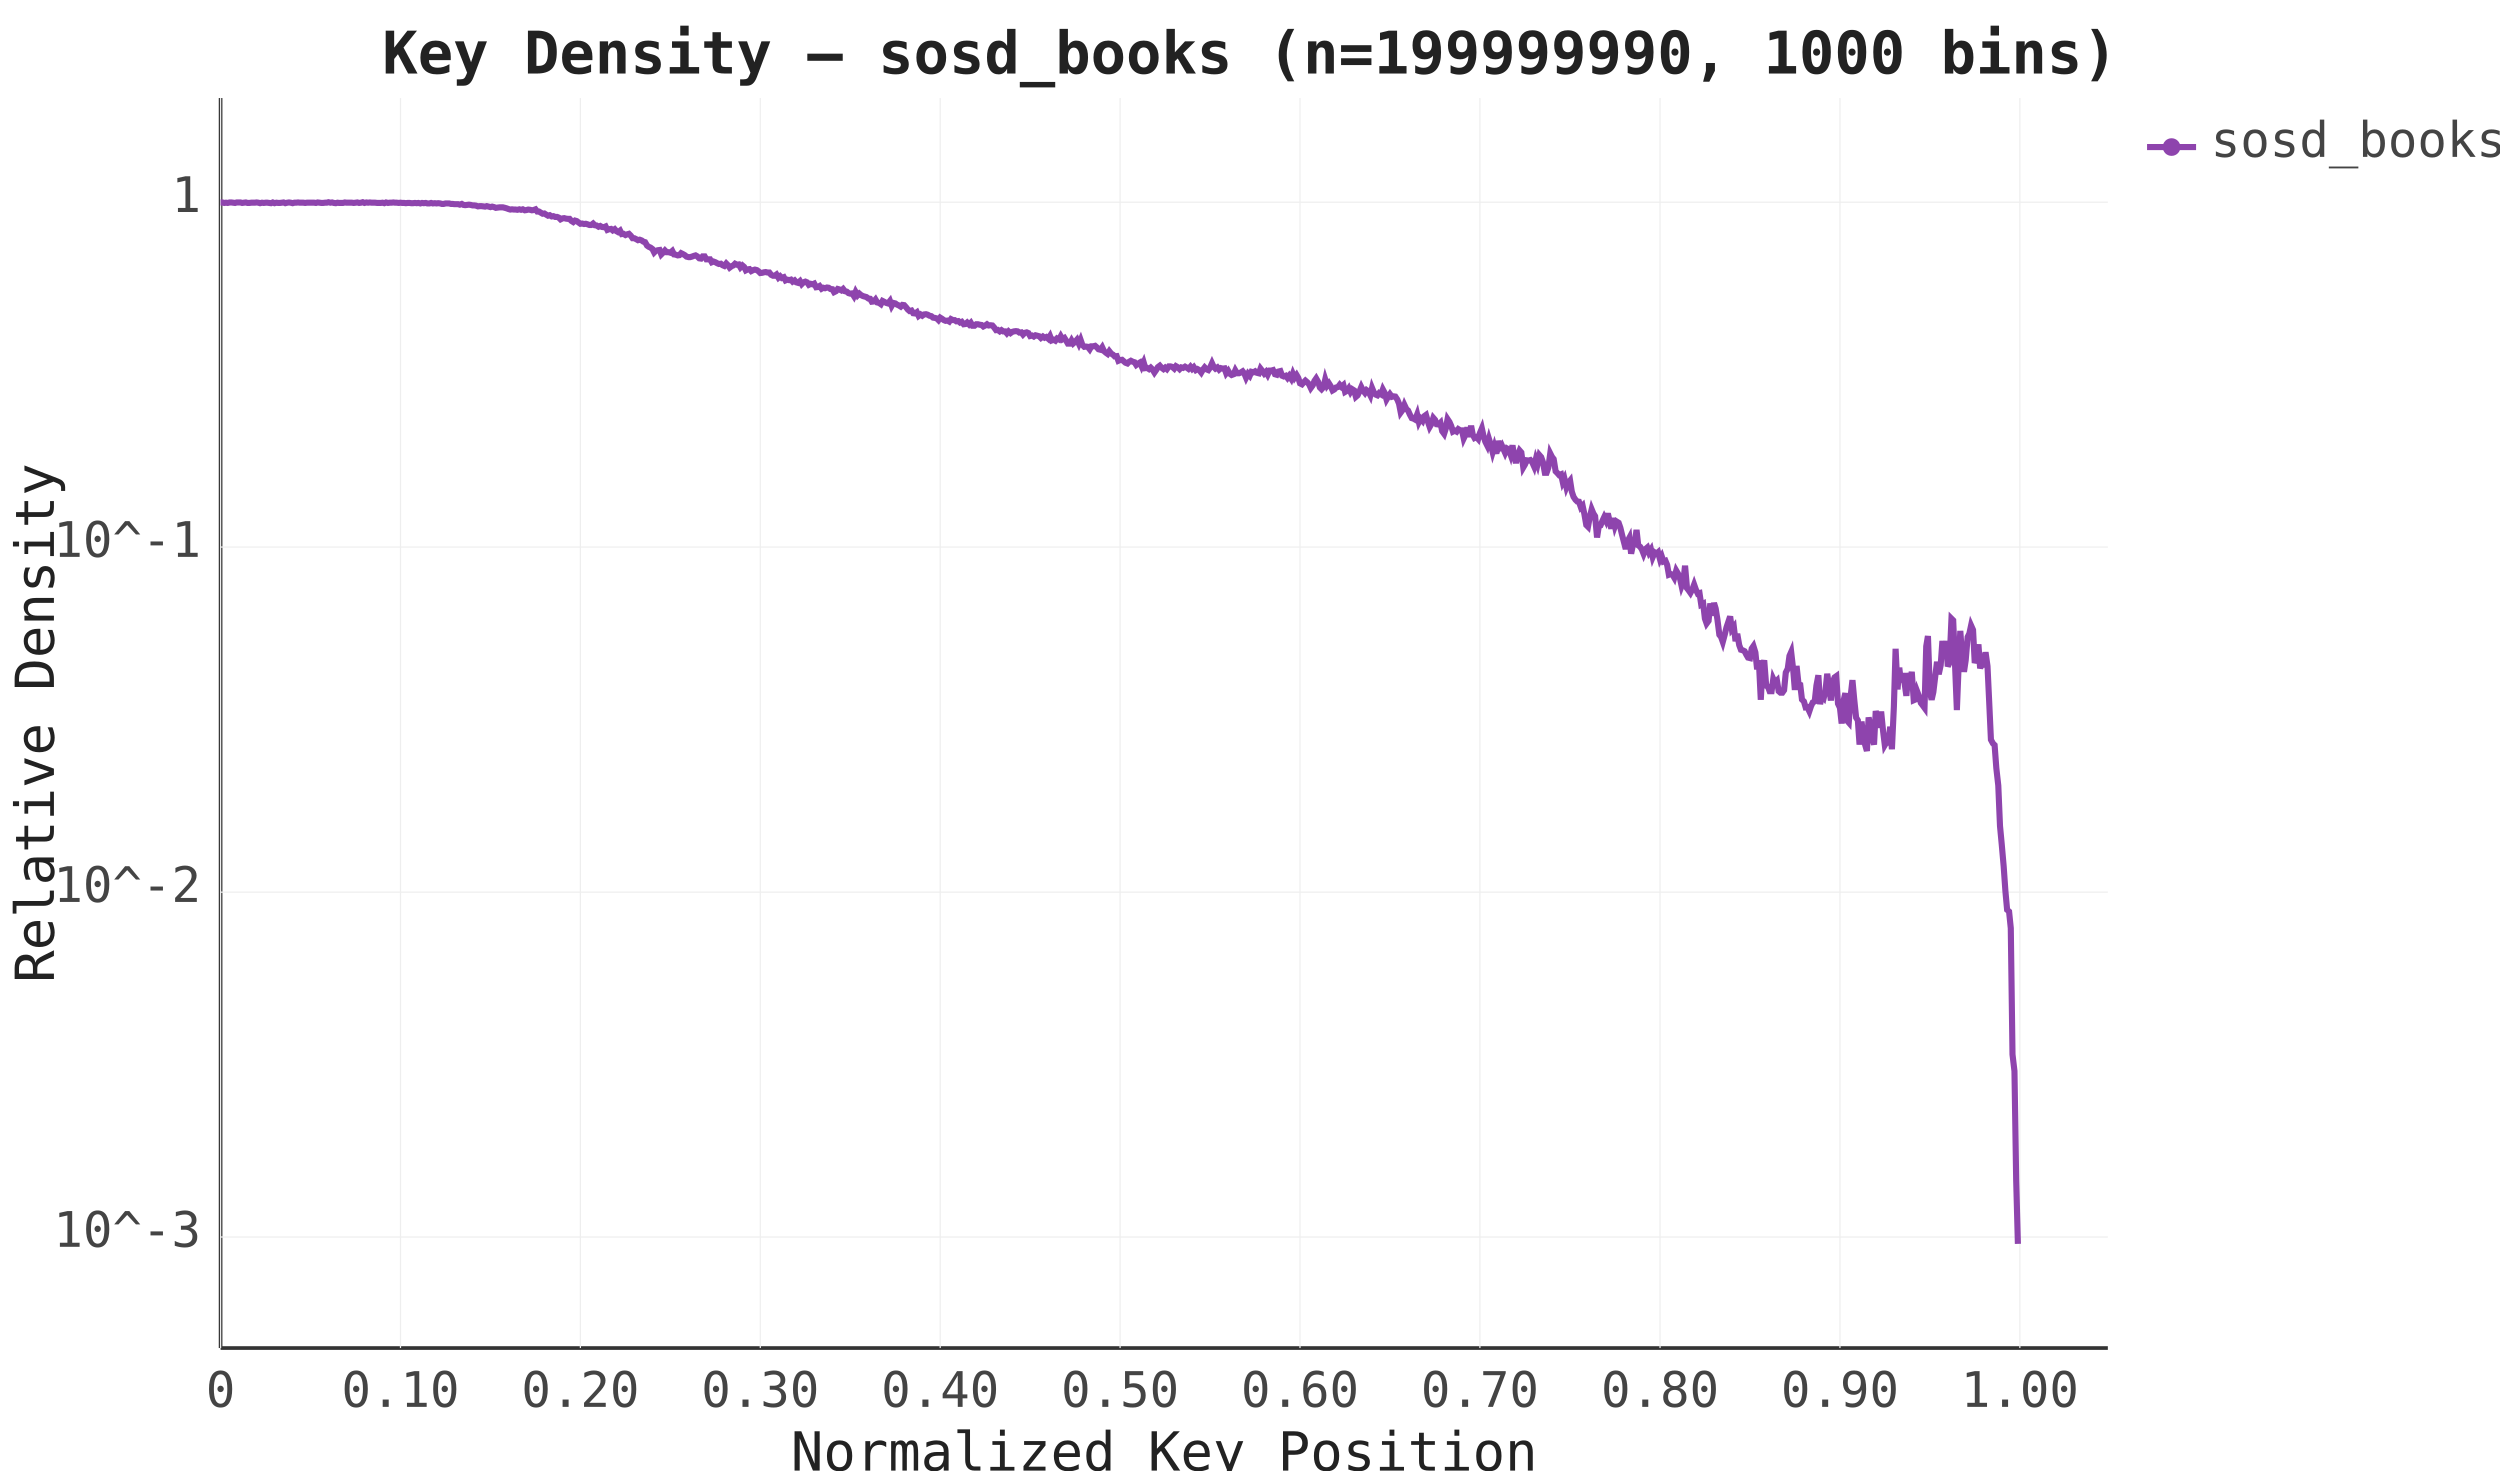
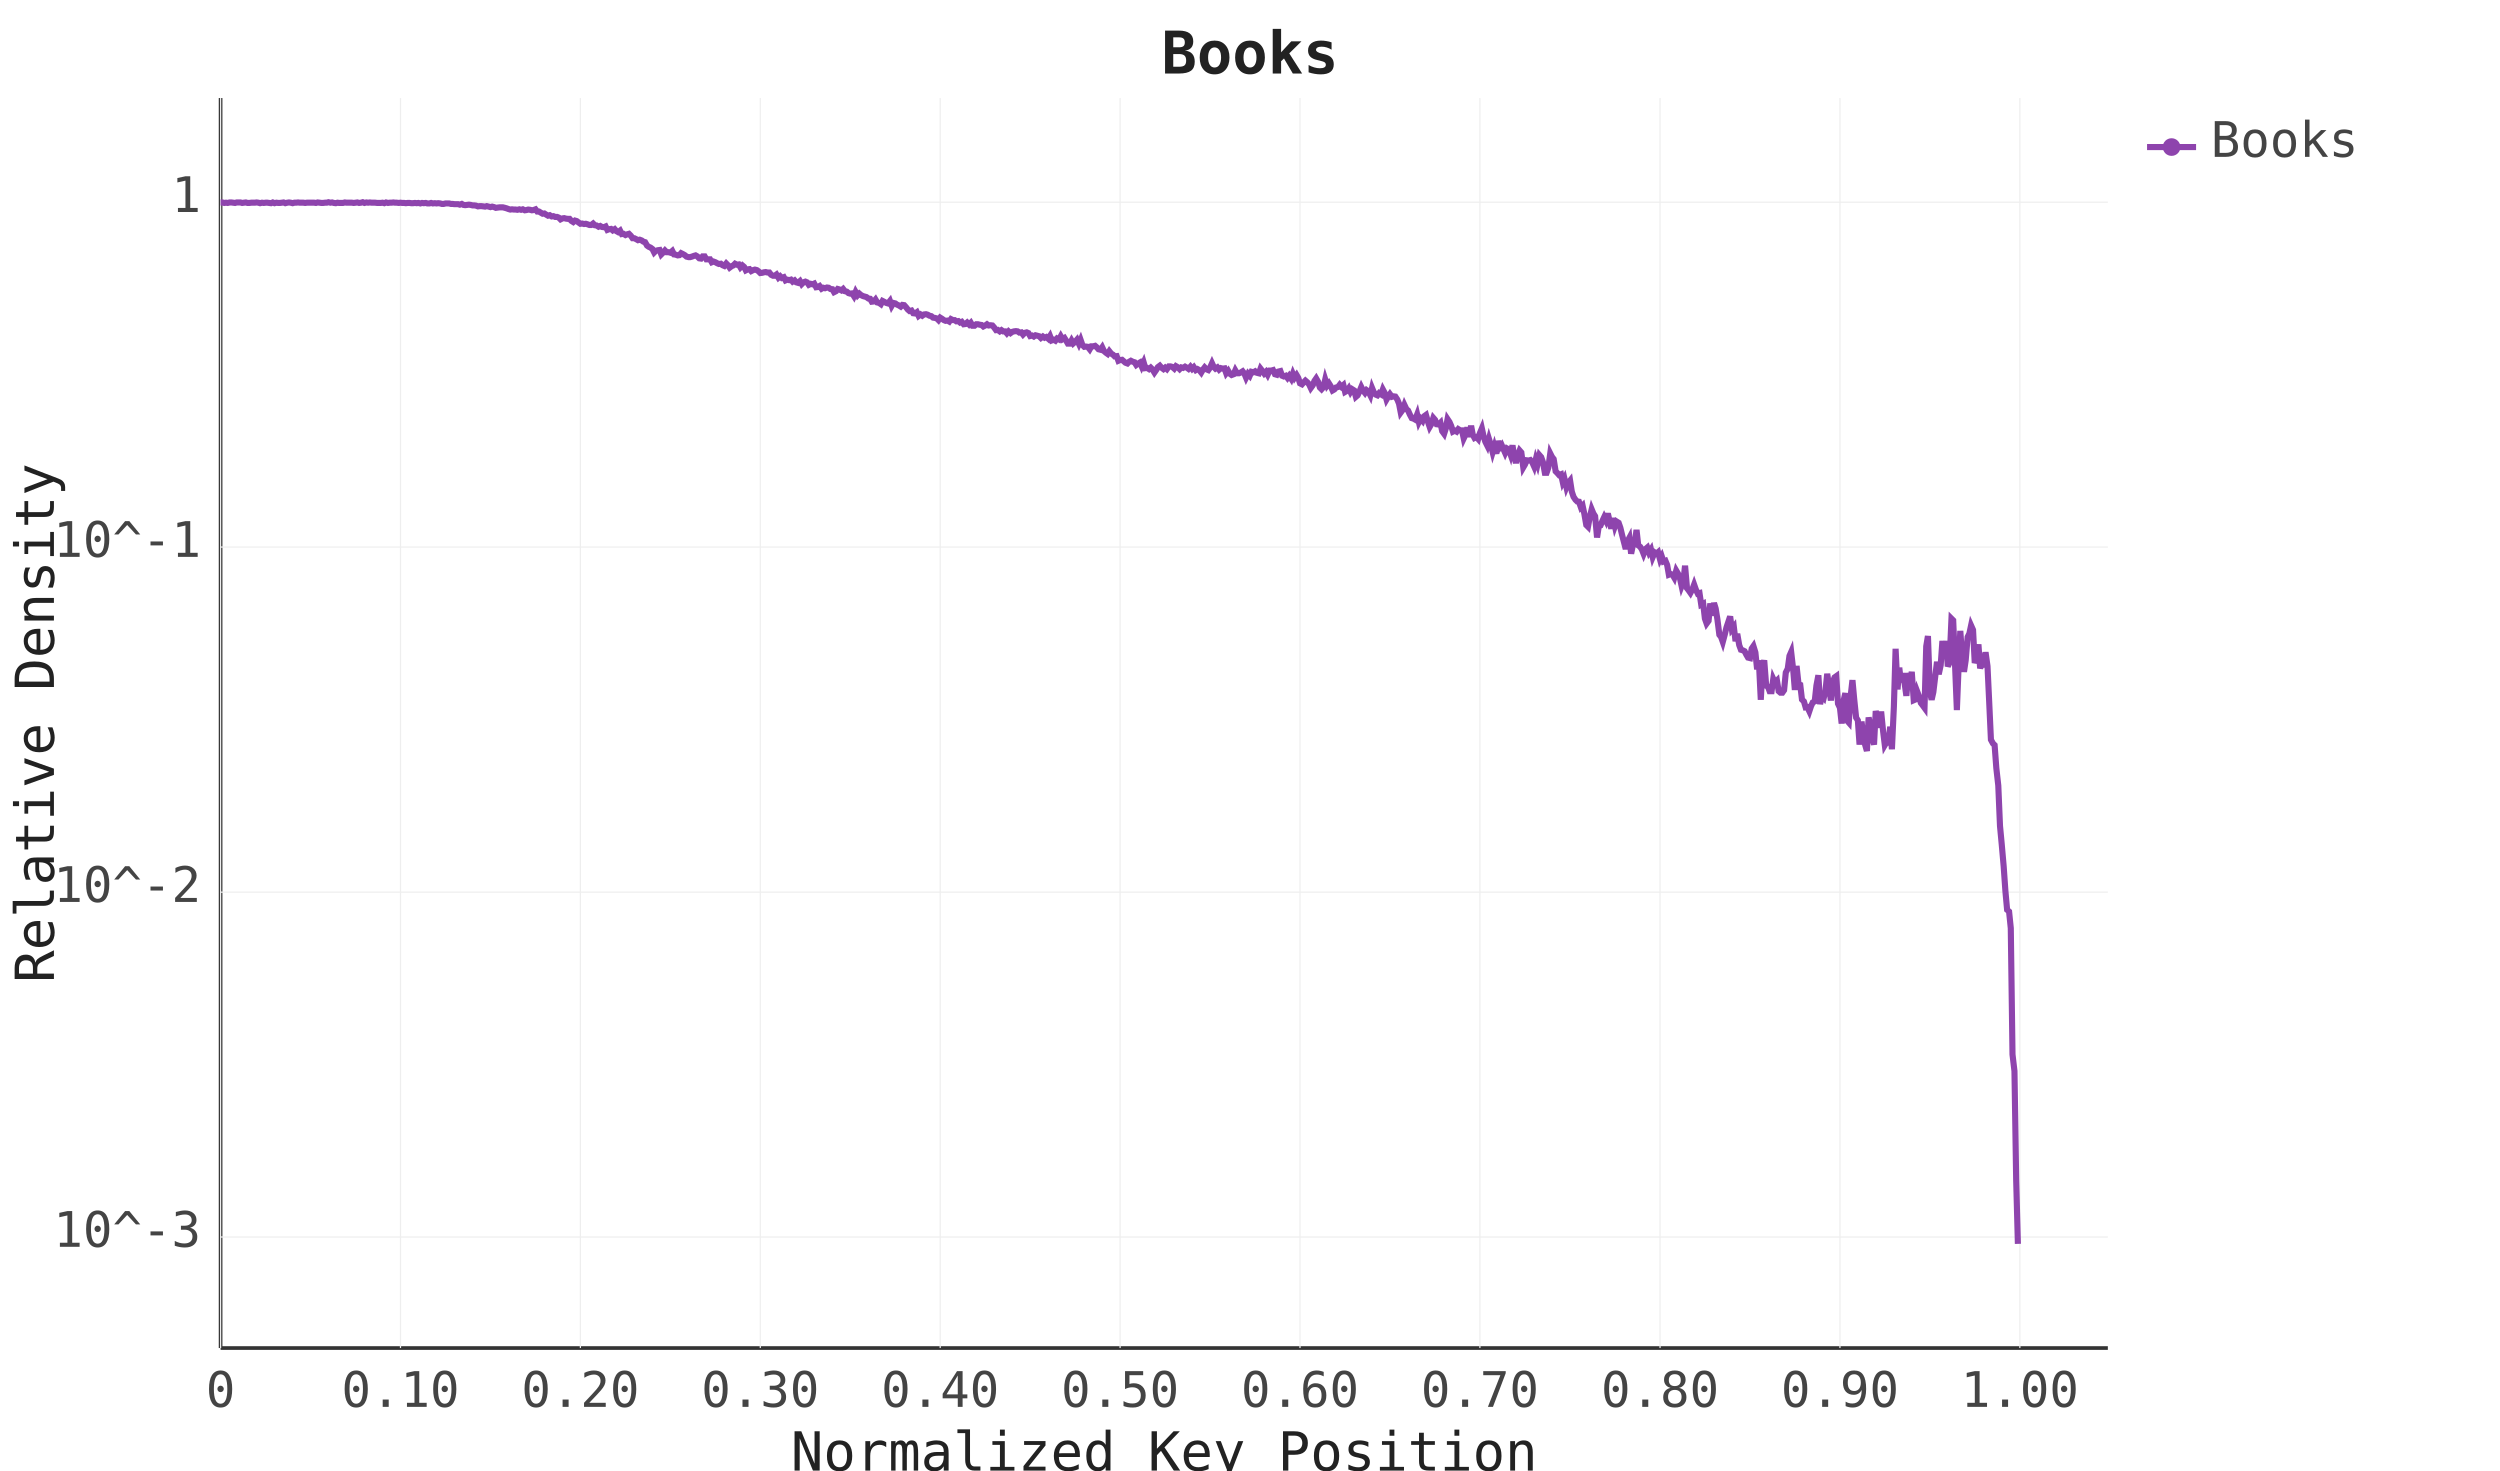
<svg xmlns="http://www.w3.org/2000/svg" width="1020" height="600" viewBox="0 0 1020 600">
  <defs>
    <clipPath id="plot-region">
      <rect x="90.0" y="40.0" width="770.0" height="510.0" />
    </clipPath>
  </defs>
  <style>text{font-family:Menlo,Monaco,monospace;font-size:22px;fill:#222} .axis{stroke:#333;stroke-width:1.5} .grid{stroke:#eee;stroke-width:0.5} .label{font-size:20px;fill:#444}</style>
-   <text x="510" y="30" text-anchor="middle" style="font-size:24px;font-weight:bold">Key Density — sosd_books (n=199999990, 1000 bins)</text>
+   <text x="510" y="30" text-anchor="middle" style="font-size:24px;font-weight:bold">Books</text>
  <line class="axis" x1="90.0" y1="550.0" x2="860.0" y2="550.0" />
  <line class="axis" x1="90.0" y1="40.0" x2="90.0" y2="550.0" />
  <line class="grid" x1="90.0" y1="504.7" x2="860.0" y2="504.7" />
  <text class="label" x="82.0" y="508.7" text-anchor="end">10^-3</text>
  <line class="grid" x1="90.0" y1="364.0" x2="860.0" y2="364.0" />
  <text class="label" x="82.0" y="368.0" text-anchor="end">10^-2</text>
  <line class="grid" x1="90.0" y1="223.2" x2="860.0" y2="223.2" />
  <text class="label" x="82.0" y="227.2" text-anchor="end">10^-1</text>
  <line class="grid" x1="90.0" y1="82.5" x2="860.0" y2="82.5" />
  <text class="label" x="82.0" y="86.5" text-anchor="end">1</text>
  <line class="grid" x1="90.0" y1="40.0" x2="90.0" y2="550.0" />
  <text class="label" x="90.0" y="574.0" text-anchor="middle">0</text>
  <line class="grid" x1="163.4" y1="40.0" x2="163.4" y2="550.0" />
  <text class="label" x="163.4" y="574.0" text-anchor="middle">0.10</text>
  <line class="grid" x1="236.8" y1="40.0" x2="236.8" y2="550.0" />
  <text class="label" x="236.8" y="574.0" text-anchor="middle">0.20</text>
  <line class="grid" x1="310.2" y1="40.0" x2="310.2" y2="550.0" />
  <text class="label" x="310.2" y="574.0" text-anchor="middle">0.30</text>
  <line class="grid" x1="383.6" y1="40.0" x2="383.6" y2="550.0" />
  <text class="label" x="383.6" y="574.0" text-anchor="middle">0.40</text>
  <line class="grid" x1="457.0" y1="40.0" x2="457.0" y2="550.0" />
  <text class="label" x="457.0" y="574.0" text-anchor="middle">0.50</text>
  <line class="grid" x1="530.4" y1="40.0" x2="530.4" y2="550.0" />
  <text class="label" x="530.4" y="574.0" text-anchor="middle">0.60</text>
  <line class="grid" x1="603.8" y1="40.0" x2="603.8" y2="550.0" />
  <text class="label" x="603.8" y="574.0" text-anchor="middle">0.70</text>
  <line class="grid" x1="677.3" y1="40.0" x2="677.3" y2="550.0" />
  <text class="label" x="677.3" y="574.0" text-anchor="middle">0.80</text>
  <line class="grid" x1="750.7" y1="40.0" x2="750.7" y2="550.0" />
  <text class="label" x="750.7" y="574.0" text-anchor="middle">0.90</text>
  <line class="grid" x1="824.1" y1="40.0" x2="824.1" y2="550.0" />
  <text class="label" x="824.1" y="574.0" text-anchor="middle">1.00</text>
  <g clip-path="url(#plot-region)">
    <polyline fill="none" stroke="#8e44ad" stroke-width="2.5" points="90.0,82.6 90.7,82.6 91.5,82.8 92.2,82.7 92.9,82.8 93.7,82.6 94.4,82.6 95.1,82.7 95.9,82.8 96.6,82.6 97.3,82.6 98.1,82.6 98.8,82.8 99.5,82.7 100.3,82.6 101.0,82.8 101.7,82.8 102.5,82.7 103.2,82.7 103.9,82.7 104.7,82.6 105.4,82.7 106.1,82.9 106.9,82.7 107.6,82.8 108.4,82.7 109.1,82.7 109.8,82.8 110.6,82.9 111.3,82.6 112.0,82.9 112.8,82.7 113.5,82.8 114.2,82.8 115.0,82.7 115.7,82.6 116.4,82.9 117.2,82.7 117.9,82.6 118.6,82.7 119.4,82.9 120.1,82.7 120.8,82.7 121.6,82.6 122.3,82.7 123.0,82.7 123.8,82.7 124.5,82.8 125.2,82.7 126.0,82.7 126.7,82.7 127.4,82.7 128.2,82.7 128.9,82.8 129.6,82.6 130.4,82.7 131.1,82.8 131.8,82.8 132.6,82.7 133.3,82.7 134.0,82.5 134.8,82.7 135.5,82.6 136.2,82.8 137.0,82.9 137.7,82.7 138.4,82.8 139.2,82.8 139.9,82.8 140.7,82.6 141.4,82.7 142.1,82.7 142.9,82.7 143.6,82.7 144.3,82.8 145.1,82.7 145.8,82.6 146.5,82.8 147.3,82.7 148.0,82.5 148.7,82.8 149.5,82.6 150.2,82.7 150.9,82.6 151.7,82.7 152.4,82.7 153.1,82.7 153.9,82.8 154.6,82.8 155.3,82.8 156.1,82.7 156.8,82.9 157.5,82.6 158.3,82.8 159.0,82.7 159.7,82.7 160.5,82.6 161.2,82.7 161.9,82.7 162.7,82.8 163.4,82.7 164.1,82.8 164.9,82.8 165.6,82.9 166.3,82.8 167.1,82.8 167.8,82.9 168.5,82.9 169.3,82.8 170.0,82.9 170.7,82.8 171.5,83.0 172.2,82.8 172.9,82.9 173.7,82.8 174.4,83.0 175.2,83.0 175.9,82.8 176.6,83.0 177.4,82.9 178.1,83.0 178.8,82.9 179.6,83.0 180.3,83.2 181.0,83.2 181.8,83.0 182.5,83.0 183.2,83.0 184.0,83.2 184.7,83.2 185.4,83.3 186.2,83.3 186.9,83.3 187.6,83.5 188.4,83.2 189.1,83.6 189.8,83.7 190.6,83.6 191.3,83.5 192.0,83.6 192.8,83.8 193.5,83.8 194.2,83.9 195.0,84.2 195.7,84.1 196.4,84.1 197.2,84.2 197.9,84.3 198.6,84.1 199.4,84.3 200.1,84.5 200.8,84.3 201.6,84.5 202.3,84.8 203.0,84.7 203.8,84.6 204.5,84.6 205.2,84.6 206.0,84.8 206.7,85.0 207.5,85.3 208.2,85.5 208.9,85.4 209.7,85.5 210.4,85.5 211.1,85.6 211.9,85.4 212.6,85.6 213.3,85.4 214.1,85.8 214.8,85.7 215.5,85.5 216.3,85.6 217.0,85.8 217.7,85.7 218.5,85.4 219.2,86.3 219.9,86.3 220.7,86.8 221.4,87.2 222.1,87.1 222.9,87.6 223.6,88.0 224.3,87.8 225.1,88.3 225.8,88.2 226.5,88.5 227.3,88.5 228.0,88.8 228.7,89.5 229.5,89.1 230.2,89.0 230.9,89.2 231.7,89.3 232.4,89.3 233.1,90.1 233.9,90.6 234.6,90.0 235.3,90.2 236.1,90.8 236.8,91.3 237.5,91.2 238.3,91.4 239.0,91.3 239.7,91.5 240.5,91.8 241.2,91.8 242.0,91.2 242.7,91.9 243.4,92.0 244.2,92.5 244.9,92.2 245.6,92.6 246.4,92.7 247.1,92.4 247.8,93.8 248.6,93.5 249.3,93.4 250.0,94.0 250.8,93.5 251.5,94.3 252.2,94.7 253.0,94.1 253.7,95.5 254.4,95.4 255.2,95.9 255.9,95.6 256.6,95.4 257.4,96.2 258.1,97.2 258.8,97.2 259.6,97.6 260.3,98.0 261.0,97.8 261.8,98.1 262.5,98.6 263.2,98.8 264.0,100.2 264.7,100.7 265.4,101.0 266.2,101.6 266.9,103.0 267.6,102.3 268.4,102.1 269.1,102.0 269.8,103.8 270.6,103.0 271.3,102.2 272.0,102.9 272.8,102.9 273.5,103.1 274.3,102.4 275.0,103.8 275.7,103.9 276.5,104.2 277.2,104.1 277.9,103.3 278.7,103.7 279.4,104.1 280.1,104.7 280.9,104.9 281.6,104.9 282.3,104.7 283.1,104.4 283.8,104.2 284.5,104.6 285.3,105.4 286.0,105.5 286.7,104.6 287.5,104.6 288.2,105.8 288.9,105.8 289.7,105.8 290.4,107.0 291.1,106.7 291.9,107.0 292.6,107.4 293.3,107.7 294.1,107.6 294.8,108.2 295.5,108.5 296.3,107.5 297.0,108.2 297.7,109.2 298.5,108.6 299.2,108.3 299.9,107.6 300.7,108.0 301.4,107.9 302.1,109.1 302.9,108.3 303.6,108.9 304.3,110.3 305.1,109.9 305.8,109.8 306.5,110.6 307.3,110.2 308.0,110.0 308.8,110.2 309.5,110.7 310.2,111.4 311.0,111.3 311.7,111.1 312.4,111.0 313.2,111.2 313.9,111.2 314.6,112.1 315.4,112.5 316.1,112.5 316.8,112.0 317.6,113.3 318.3,112.7 319.0,113.4 319.8,113.1 320.5,114.4 321.2,114.1 322.0,114.3 322.7,114.1 323.4,114.9 324.2,114.4 324.9,115.2 325.6,115.4 326.4,114.7 327.1,115.9 327.8,115.2 328.6,114.9 329.3,115.2 330.0,116.2 330.8,115.8 331.5,116.0 332.2,115.7 333.0,117.2 333.7,117.1 334.4,116.7 335.2,117.8 335.9,117.4 336.6,117.6 337.4,117.3 338.1,117.4 338.8,117.9 339.6,118.0 340.3,119.2 341.1,118.8 341.8,117.9 342.5,118.1 343.3,118.5 344.0,117.9 344.7,118.8 345.5,119.0 346.2,119.6 346.9,119.8 347.7,119.7 348.4,120.8 349.1,119.1 349.9,120.5 350.6,119.8 351.3,120.4 352.1,120.8 352.8,121.0 353.5,121.2 354.3,121.8 355.0,121.9 355.7,123.1 356.5,123.0 357.2,122.2 357.9,123.4 358.7,123.6 359.4,124.1 360.1,122.8 360.9,123.2 361.6,123.6 362.3,123.8 363.1,122.8 363.8,124.8 364.5,123.6 365.3,123.8 366.0,124.3 366.7,124.6 367.5,125.1 368.2,124.4 368.9,124.5 369.7,125.4 370.4,126.3 371.1,126.9 371.9,126.7 372.6,127.8 373.4,127.9 374.1,127.4 374.8,128.9 375.6,128.3 376.3,128.8 377.0,128.3 377.8,128.2 378.5,128.4 379.2,128.8 380.0,129.0 380.7,129.6 381.4,129.7 382.2,129.9 382.9,130.6 383.6,129.6 384.4,130.1 385.1,130.6 385.8,130.9 386.6,130.8 387.3,131.2 388.0,130.2 388.8,130.6 389.5,130.6 390.2,131.1 391.0,131.0 391.7,131.6 392.4,131.3 393.2,132.3 393.9,132.2 394.6,131.6 395.4,132.4 396.1,131.7 396.8,132.9 397.6,132.9 398.3,132.3 399.0,132.3 399.8,132.5 400.5,132.6 401.2,133.2 402.0,132.8 402.7,132.3 403.4,132.8 404.2,132.7 404.9,132.8 405.6,133.6 406.4,134.7 407.1,134.6 407.9,135.2 408.6,134.7 409.3,135.2 410.1,135.2 410.8,136.0 411.5,135.2 412.3,135.9 413.0,135.4 413.7,135.2 414.5,135.1 415.2,135.2 415.9,135.7 416.7,135.6 417.4,136.5 418.1,135.8 418.9,135.6 419.6,135.9 420.3,137.1 421.1,136.9 421.8,137.3 422.5,136.8 423.3,137.0 424.0,137.2 424.7,137.9 425.5,137.3 426.2,137.8 426.9,137.5 427.7,138.2 428.4,137.1 429.1,138.9 429.9,138.6 430.6,139.0 431.3,138.1 432.1,138.5 432.8,137.2 433.5,138.4 434.3,137.9 435.0,139.0 435.7,140.2 436.5,140.2 437.2,138.9 437.9,140.1 438.7,139.4 439.4,138.6 440.2,140.3 440.9,138.7 441.6,140.7 442.4,141.5 443.1,141.4 443.8,141.5 444.6,142.5 445.3,141.3 446.0,141.3 446.8,141.1 447.5,141.7 448.2,142.5 449.0,142.7 449.7,141.7 450.4,143.2 451.2,143.9 451.9,144.4 452.6,143.3 453.4,144.3 454.1,144.7 454.8,145.4 455.6,145.3 456.3,147.2 457.0,146.9 457.8,146.8 458.5,147.4 459.2,148.0 460.0,148.3 460.7,147.6 461.4,147.2 462.2,147.6 462.9,147.8 463.6,148.9 464.4,148.3 465.1,147.9 465.8,149.5 466.6,147.8 467.3,150.2 468.0,150.1 468.8,150.6 469.5,150.0 470.2,150.7 471.0,152.0 471.7,151.0 472.4,149.8 473.2,149.2 473.9,150.0 474.7,150.6 475.4,150.0 476.1,150.6 476.9,149.5 477.6,149.5 478.3,149.7 479.1,150.4 479.8,149.4 480.5,149.8 481.3,150.6 482.0,149.9 482.7,150.1 483.5,149.6 484.2,150.0 484.9,150.5 485.7,149.6 486.4,150.5 487.1,149.8 487.9,151.0 488.6,150.6 489.3,151.0 490.1,152.0 490.8,150.8 491.5,149.9 492.3,150.7 493.0,151.0 493.7,150.0 494.5,148.2 495.2,149.7 495.9,150.4 496.7,149.9 497.4,150.8 498.1,150.2 498.9,150.4 499.6,150.3 500.3,152.3 501.1,151.3 501.8,152.5 502.5,153.0 503.3,152.7 504.0,151.1 504.7,152.3 505.5,152.3 506.2,152.0 507.0,151.5 507.7,152.4 508.4,154.1 509.2,152.5 509.9,153.3 510.6,151.7 511.4,151.9 512.1,151.5 512.8,152.1 513.6,152.3 514.3,150.4 515.0,151.3 515.8,152.4 516.5,151.7 517.2,152.9 518.0,151.2 518.7,151.2 519.4,151.0 520.2,152.7 520.9,152.9 521.6,151.6 522.4,151.4 523.1,153.3 523.8,153.6 524.6,153.3 525.3,154.2 526.0,153.3 526.8,154.5 527.5,152.5 528.2,154.1 529.0,153.0 529.7,154.2 530.4,156.4 531.2,156.8 531.9,156.0 532.6,155.3 533.4,156.0 534.1,156.8 534.8,158.3 535.6,157.2 536.3,155.4 537.0,154.4 537.8,155.8 538.5,158.1 539.2,158.8 540.0,157.9 540.7,154.8 541.5,157.3 542.2,156.4 542.9,157.5 543.7,159.3 544.4,158.9 545.1,158.1 545.9,157.9 546.6,157.0 547.3,157.8 548.1,157.1 548.8,159.9 549.5,159.5 550.3,158.4 551.0,159.9 551.7,158.8 552.5,159.3 553.2,161.9 553.9,161.3 554.7,159.6 555.4,157.9 556.1,159.3 556.9,160.3 557.6,159.2 558.3,159.7 559.1,161.3 559.8,158.3 560.5,160.0 561.3,161.0 562.0,161.3 562.7,160.4 563.5,160.9 564.2,158.9 564.9,160.2 565.7,163.0 566.4,161.8 567.1,160.8 567.9,161.9 568.6,161.7 569.3,161.8 570.1,163.0 570.8,164.7 571.5,168.3 572.3,167.2 573.0,165.2 573.8,166.9 574.5,167.5 575.2,169.1 576.0,170.6 576.7,170.8 577.4,171.2 578.2,169.1 578.9,172.2 579.6,170.8 580.4,171.7 581.1,169.8 581.8,169.3 582.6,172.1 583.3,174.2 584.0,173.0 584.8,170.5 585.5,171.3 586.2,173.1 587.0,173.2 587.7,172.5 588.4,175.9 589.2,177.0 589.9,174.8 590.6,171.0 591.4,172.2 592.1,173.8 592.8,176.1 593.6,175.7 594.3,176.1 595.0,175.1 595.8,175.6 596.5,175.6 597.2,178.9 598.0,177.2 598.7,174.4 599.4,178.3 600.2,173.7 600.9,177.4 601.6,178.7 602.4,178.3 603.1,179.1 603.8,176.7 604.6,174.8 605.3,178.0 606.0,180.2 606.8,181.8 607.5,179.1 608.3,181.7 609.0,184.5 609.7,182.2 610.5,185.1 611.2,179.9 611.9,182.6 612.7,181.6 613.4,183.2 614.1,184.8 614.9,183.0 615.6,183.4 616.3,185.4 617.1,181.7 617.8,186.3 618.5,188.9 619.3,185.6 620.0,183.8 620.7,184.6 621.5,190.7 622.2,189.5 622.9,187.8 623.7,187.9 624.4,187.7 625.1,188.5 625.9,190.3 626.6,187.4 627.3,189.4 628.1,185.7 628.8,186.5 629.5,188.5 630.3,192.9 631.0,192.9 631.7,190.9 632.5,185.0 633.2,186.4 633.9,187.3 634.7,192.3 635.4,193.0 636.1,193.8 636.9,193.5 637.6,196.7 638.3,195.3 639.1,198.8 639.8,197.1 640.6,196.1 641.3,200.6 642.0,202.7 642.8,203.9 643.5,204.6 644.2,204.7 645.0,207.0 645.7,206.3 646.4,209.6 647.2,214.2 647.9,214.9 648.6,211.1 649.4,207.8 650.1,209.5 650.8,210.6 651.6,219.3 652.3,214.7 653.0,214.4 653.8,212.5 654.5,211.0 655.2,212.4 656.0,209.5 656.7,212.5 657.4,215.7 658.2,211.4 658.9,214.7 659.6,212.8 660.4,213.3 661.1,215.3 661.8,218.2 662.6,221.3 663.3,224.0 664.0,220.9 664.8,219.4 665.5,225.9 666.2,222.5 667.0,221.5 667.7,216.2 668.4,222.5 669.2,223.1 669.9,224.2 670.6,226.0 671.4,224.0 672.1,223.4 672.8,225.4 673.6,224.2 674.3,227.3 675.1,225.4 675.8,225.9 676.5,225.3 677.3,228.3 678.0,227.0 678.7,229.1 679.5,228.8 680.2,230.5 680.9,234.5 681.7,234.2 682.4,234.5 683.1,235.7 683.9,232.8 684.6,234.0 685.3,235.4 686.1,239.1 686.8,237.3 687.5,230.8 688.3,240.0 689.0,240.9 689.7,241.9 690.5,240.4 691.2,238.5 691.9,240.5 692.7,242.2 693.4,242.0 694.1,246.7 694.9,246.3 695.6,252.4 696.3,254.4 697.1,253.3 697.8,246.2 698.5,251.2 699.3,246.0 700.0,248.3 700.7,252.7 701.5,259.0 702.2,259.9 702.9,261.9 703.7,258.9 704.4,256.0 705.1,253.9 705.9,251.5 706.6,256.7 707.4,255.7 708.1,261.6 708.8,258.6 709.6,263.2 710.3,265.1 711.0,265.3 711.8,265.7 712.5,267.1 713.2,268.3 714.0,268.5 714.7,264.6 715.4,263.6 716.2,266.2 716.9,273.1 717.6,269.4 718.4,285.5 719.1,272.2 719.8,269.4 720.6,279.8 721.3,280.1 722.0,282.0 722.8,282.0 723.5,277.0 724.2,278.5 725.0,277.7 725.7,282.0 726.4,282.6 727.2,282.6 727.9,281.6 728.6,274.4 729.4,272.8 730.1,267.6 730.8,266.0 731.6,273.0 732.3,281.5 733.0,271.7 733.8,279.1 734.5,279.4 735.2,285.4 736.0,286.2 736.7,288.6 737.4,288.5 738.2,290.2 738.9,288.1 739.6,286.6 740.4,286.2 741.1,279.7 741.9,275.5 742.6,287.3 743.3,283.8 744.1,284.7 744.8,281.8 745.5,274.9 746.3,280.2 747.0,285.8 747.7,278.4 748.5,276.4 749.2,275.9 749.9,287.1 750.7,288.8 751.4,295.2 752.1,286.2 752.9,282.8 753.6,294.0 754.3,294.8 755.1,283.7 755.8,277.5 756.5,285.1 757.3,292.8 758.0,293.9 758.7,303.8 759.5,294.4 760.2,299.6 760.9,303.6 761.7,306.4 762.4,292.7 763.1,296.2 763.9,301.3 764.6,303.8 765.3,290.1 766.1,293.4 766.8,296.9 767.5,290.3 768.3,298.3 769.0,304.0 769.7,302.8 770.5,303.0 771.2,296.5 771.9,305.7 772.7,288.4 773.4,264.7 774.2,281.3 774.9,272.4 775.6,278.4 776.4,274.7 777.1,278.9 777.8,283.9 778.6,274.6 779.3,278.7 780.0,274.1 780.8,285.7 781.5,285.4 782.2,282.1 783.0,284.2 783.7,286.8 784.4,287.7 785.2,288.8 785.9,263.7 786.6,259.5 787.4,282.3 788.1,285.5 788.8,282.4 789.6,275.8 790.3,270.0 791.0,275.1 791.8,271.4 792.5,261.5 793.2,268.3 794.0,261.5 794.7,271.9 795.4,270.4 796.2,252.4 796.9,253.1 797.6,269.8 798.4,289.7 799.1,272.1 799.8,257.4 800.6,268.5 801.3,274.1 802.0,269.4 802.8,259.9 803.5,258.5 804.2,255.2 805.0,257.0 805.7,270.5 806.4,268.6 807.2,262.9 807.9,272.7 808.7,270.2 809.4,272.2 810.1,266.1 810.9,271.8 811.6,286.6 812.3,301.8 813.1,303.3 813.8,304.0 814.5,313.4 815.3,320.5 816.0,337.0 816.7,344.4 817.5,353.5 818.2,363.5 818.9,371.2 819.7,371.9 820.4,378.7 821.1,430.2 821.9,437.0 822.6,481.4 823.3,507.5" />
  </g>
  <line x1="876" y1="60" x2="896" y2="60" stroke="#8e44ad" stroke-width="2.5" />
  <circle cx="886.0" cy="60.0" r="3.6" fill="#8e44ad" />
-   <text class="label" x="902" y="64">sosd_books</text>
+   <text class="label" x="902" y="64">Books</text>
  <text x="475" y="600" text-anchor="middle" style="font-size:22px">Normalized Key Position</text>
  <text transform="translate(22,295) rotate(-90)" text-anchor="middle" style="font-size:22px">Relative Density</text>
</svg>
